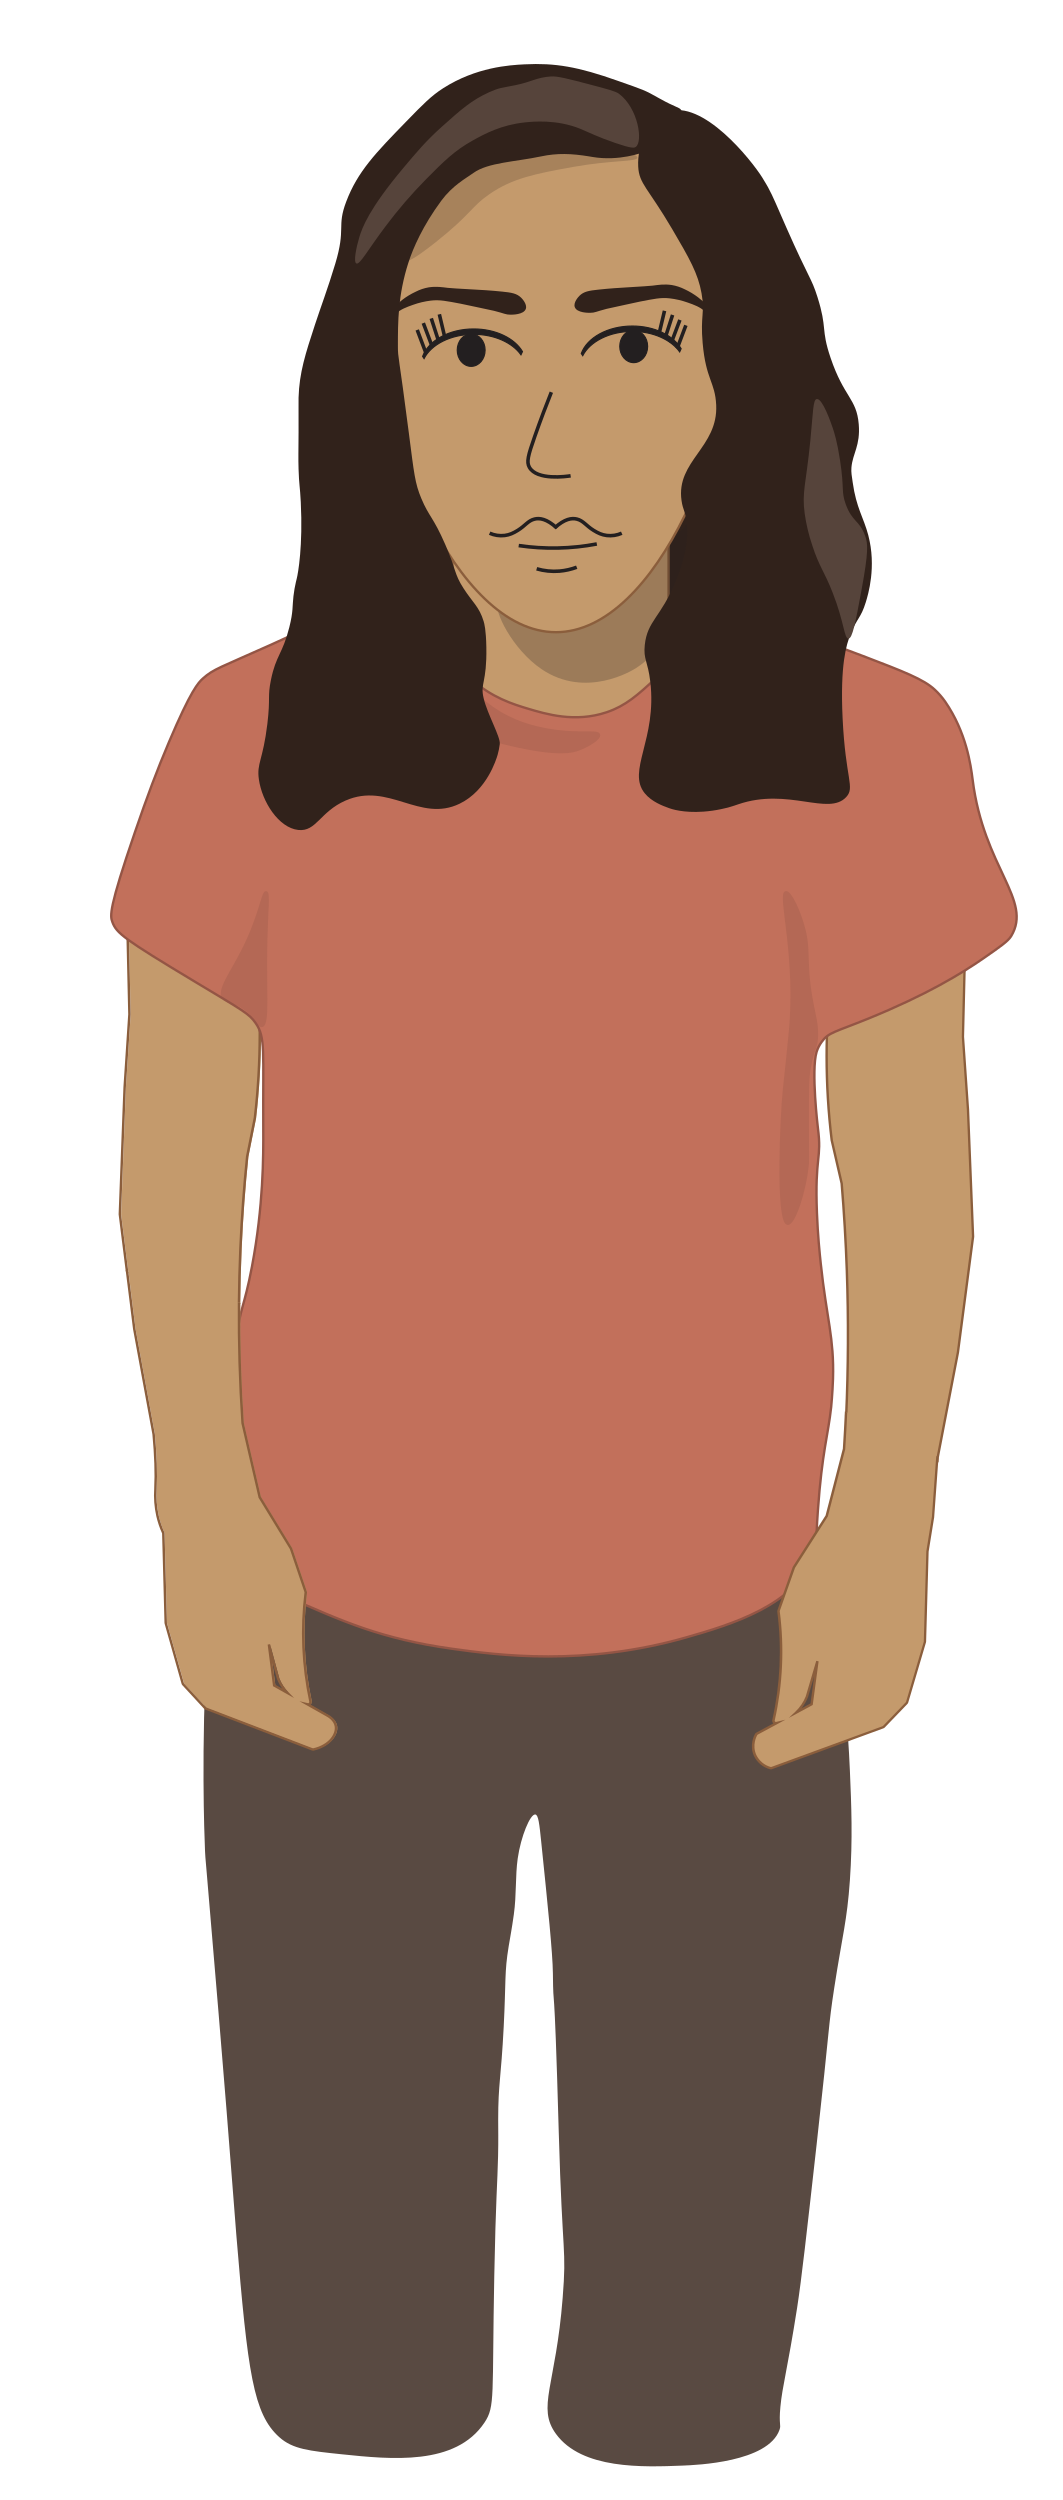
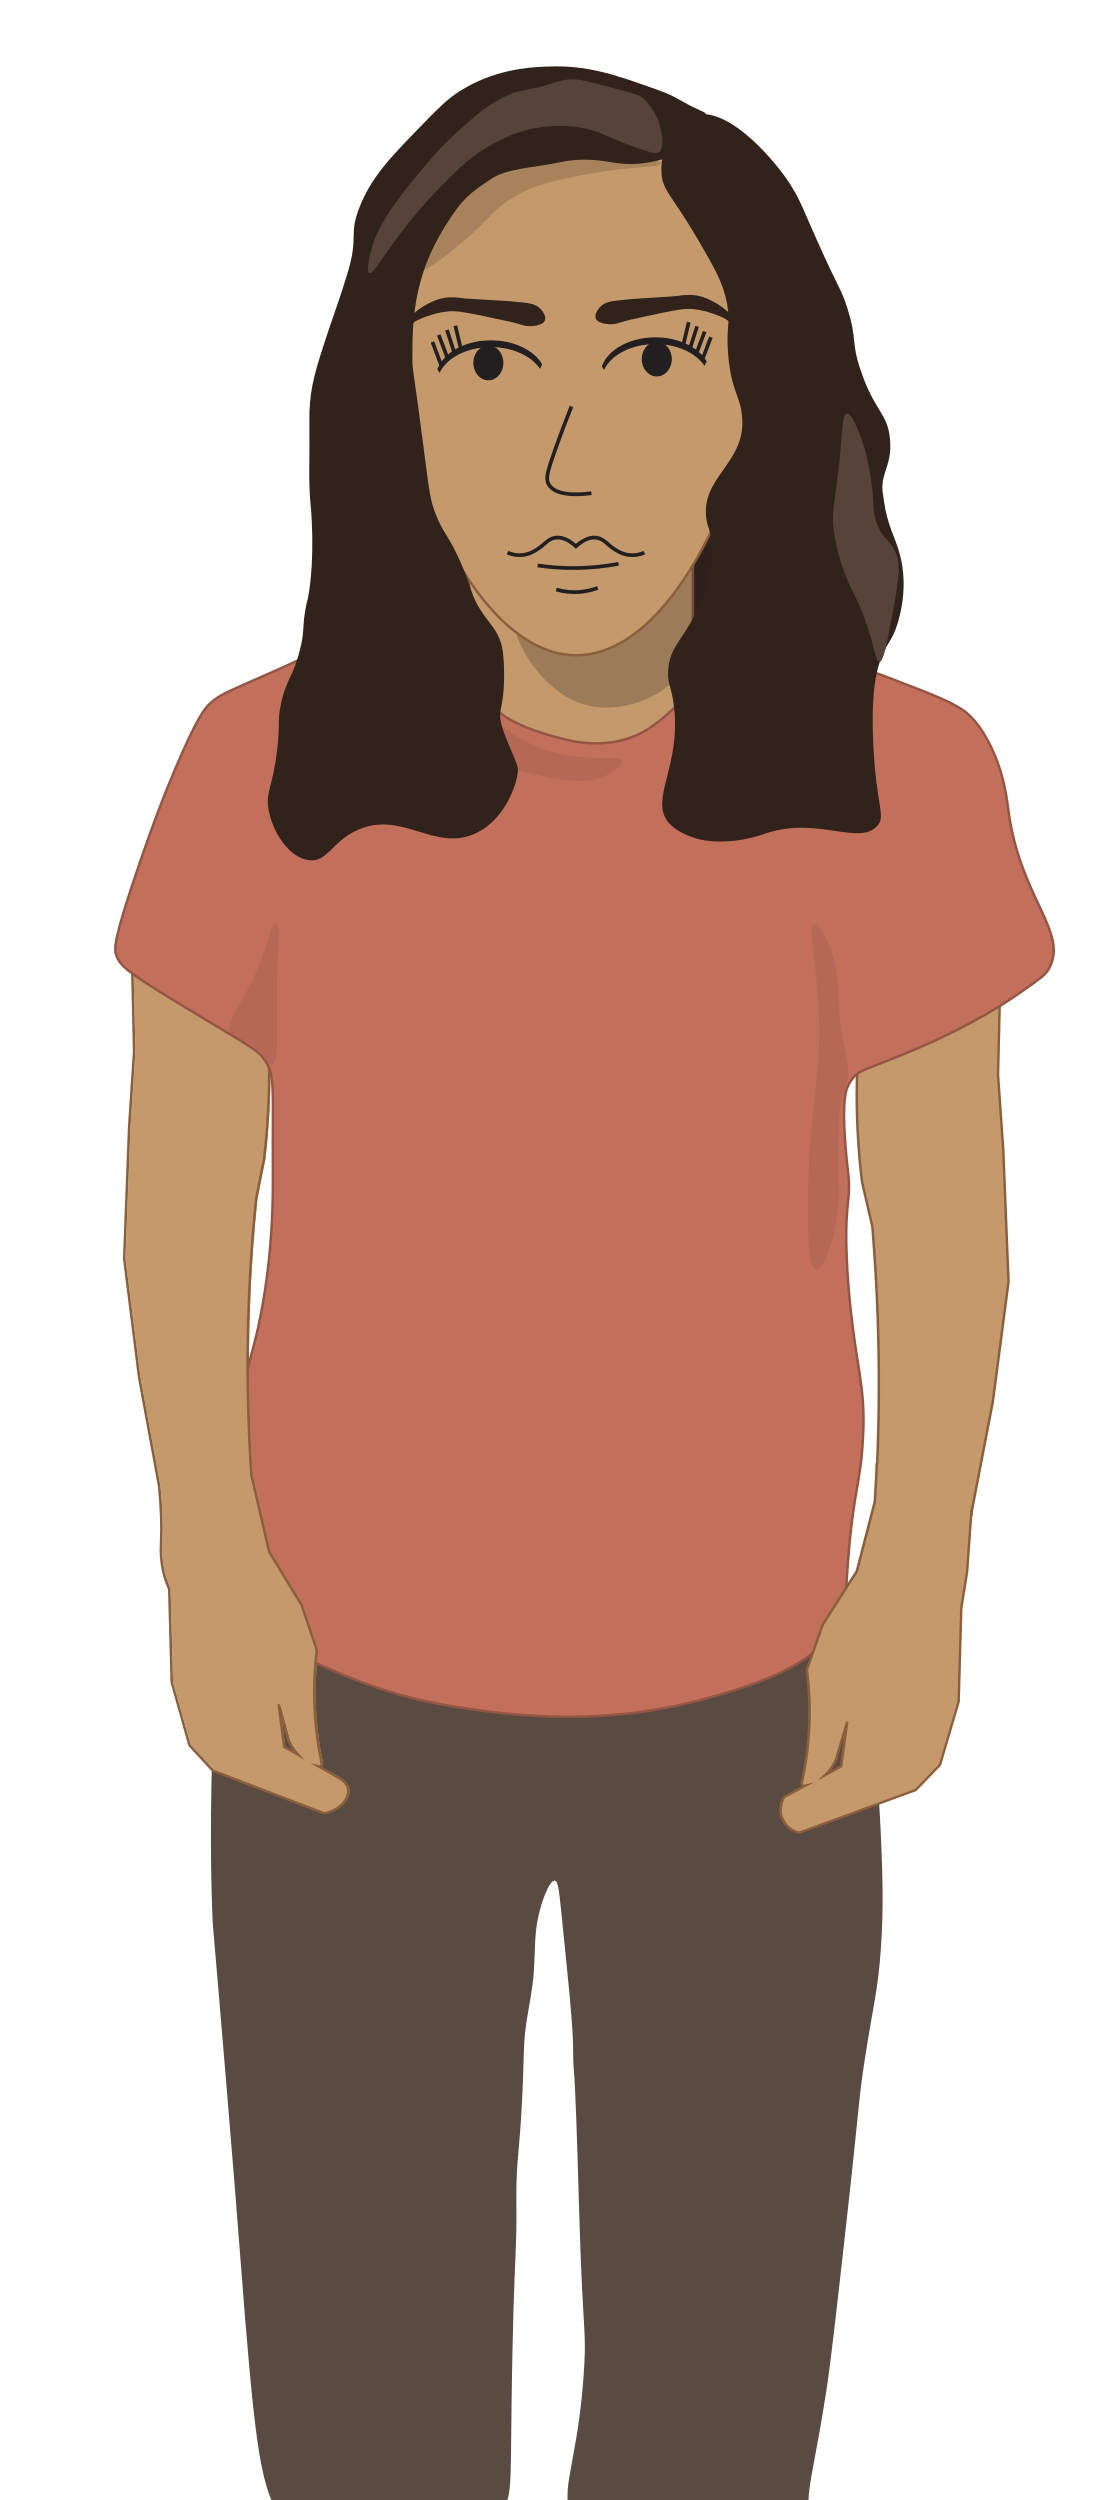
- <svg xmlns="http://www.w3.org/2000/svg" viewBox="0 0 889.06 2091.1">
+ <svg xmlns="http://www.w3.org/2000/svg" viewBox="0 0 889.06 2017.57">
  <defs>
    <style>.cls-1,.cls-12{fill:#31221b;}.cls-2{fill:#594a42;}.cls-3,.cls-4{fill:#c49a6c;}.cls-3{stroke:#8b5e3c;}.cls-10,.cls-11,.cls-3,.cls-6,.cls-8{stroke-miterlimit:10;}.cls-3,.cls-6,.cls-8{stroke-width:2px;}.cls-5{fill:#8b5e3c;}.cls-6{fill:#c2705b;}.cls-6,.cls-8{stroke:#945545;}.cls-10,.cls-7{fill:#231f20;}.cls-7{opacity:0.25;}.cls-8{fill:#945545;opacity:0.3;}.cls-9{fill:#56443b;}.cls-10,.cls-11{stroke:#231f20;}.cls-11{fill:none;stroke-width:3px;}.cls-12{opacity:0.2;}</style>
  </defs>
-   <g id="Layer_3" data-name="Layer 3">
+   <g id="Layer_8" data-name="Layer 8">
    <rect class="cls-1" x="274.26" y="384.74" width="370.76" height="148.61" />
    <path class="cls-2" d="M227.06,1035.72c-3.93,5.32-3.46,11-6.54,28.59-3.32,19-6.26,26.15-9.8,40.86-8.09,33.56-5.77,50.43-11.44,91.91-5.27,38.51-9.19,38-16.35,79.66-2.19,12.77-6.59,40.52-9.81,98-4.93,88.19-2.23,159-1.63,173.62.3,7.26,0-.59,11.34,135.64,3.83,46.21,5.4,65.49,6.64,80.87,6.6,82.1,6.08,79,8.17,104.17,9.63,116.06,14.21,150,36,169.53,11.18,10,24.89,11.46,52.3,14.3,41.21,4.26,95.09,9.84,119.31-26.55,9.06-13.61,6.22-21.45,8.18-122.56,1.23-63.77,2.69-78,3.18-100.26.32-14.48.09-22.22.09-30.46,0-30.4,2.39-34,4.61-77.62,2-39.09.53-45.31,4.18-67.52,1.38-8.41,2.54-14,4.28-26.43,2.36-16.76,1.16-32.12,3.27-47,2.61-18.33,10.46-37.31,14.71-36.77,2.64.33,3.42,8.11,4.9,22.47,5.72,55.28,9.61,93.5,9.81,110.3.45,38.6.78-13.18,4.9,132.76,3.06,108,6.67,95.5,3.27,138.9-5.75,73.5-21.79,91.4-5.63,113.64,21.7,29.85,72.63,27.86,106,26.55,11.44-.45,71.41-2.8,81-29.9,1.58-4.46-.69-4,.75-19.24,1.64-17.43,6-31.71,14-82.88,3.73-24.18,7.93-61.73,16.34-136.85,11.35-101.47,9.55-97.28,14.71-130.73,6.91-44.78,10.69-55.75,13.08-89.87,2.43-34.82,1.25-62.58,0-91.91-1.79-41.76-4.36-50.33-6.54-98-.6-13.12-.83-21.69-.91-28.35-.15-11.07,2.42-15.25-.13-21.65-3-7.63-9.31-11.45-11.79-13.32-12.89-9.69-11.68-33.12-10.4-69.44,0,0,2.76-81-1.29-114.39-3.47-28.54-6.11-28.78-8.17-53.1-2.25-26.45-.6-39-8.17-47-5.62-5.92-12.35-5.15-29.42-4.09-15.79,1-31.7-.24-47.4,2-7.91,1.15-39.6,1.44-103,2-59.95.56-89.92.84-114.41,0-33.23-1.15-67.33,7.38-99.7-2C258.28,1030.39,236.58,1022.83,227.06,1035.72Z" />
    <path class="cls-3" d="M468.83,616.08h0c-49.72,0-90.39-32.72-90.39-103.78V443.47c0-71.06,40.67-129.21,90.39-129.21h0c49.71,0,90.39,58.15,90.39,129.21V512.3C559.22,583.36,518.54,616.08,468.83,616.08Z" />
    <path class="cls-4" d="M163.6,1096.85c12.24-6.7,24.48-6.39,37.33-6.11q.21-23.31,1.22-46.5c1.13-25.55,3-51.41,5.65-76.87l6.45-32.28a1,1,0,0,0,0-.17,610.91,610.91,0,0,0,4.06-70.23,610.91,610.91,0,0,0-4.06-70.23A2,2,0,0,0,213,792.8L109.8,758.7a1.9,1.9,0,0,0-.58-.09,1.83,1.83,0,0,0-1.15.4,2,2,0,0,0-.76,1.64l2,87.85-4,61-4,105.88a2,2,0,0,0,0,.34l6.09,48.6c11.58,9.4,24.87,17.32,37.45,24.55C150,1091.85,156.29,1099.85,163.6,1096.85Z" />
    <path class="cls-5" d="M101.25,1015.58a1.21,1.21,0,0,1,0-.19l4.05-105.85,4-61.07-2-87.84a1.05,1.05,0,0,1,.38-.85.77.77,0,0,1,.49-.17.85.85,0,0,1,.23,0l103.16,34.1a1,1,0,0,1,.62.83,611.4,611.4,0,0,1,4.06,70.12,611.62,611.62,0,0,1-4.07,70.21l-6.46,32.37c-2.63,25.49-4.53,51.37-5.66,76.93q-1,23.17-1.22,46.52l2.09,0q.21-23.29,1.22-46.48c1.12-25.52,3-51.36,5.63-76.72l6.45-32.28a2.17,2.17,0,0,0,0-.25,612.69,612.69,0,0,0,4.06-70.34,612.82,612.82,0,0,0-4.06-70.34,3,3,0,0,0-2-2.5L109.1,757.75a3,3,0,0,0-2.73.48,3,3,0,0,0-1.15,2.45l2,87.75-4,61-4,105.88a2.79,2.79,0,0,0,0,.5l5.95,47.53c.77.64,1.55,1.27,2.34,1.9Z" />
    <path class="cls-4" d="M809.64,928.11l-4.22-60.92,2.11-87.84a2,2,0,0,0-2.6-2L697,811.49a2,2,0,0,0-1.39,1.66,583.75,583.75,0,0,0,0,140.46,1.55,1.55,0,0,0,0,.21l8.32,36c2,24.21,3.47,48.79,4.32,73.07,1.43,40.49,1.22,81.43-.59,122.11,23.48,11.31,44.35,28.84,72,35.29,1.54,0,2.82,1.06,4.24,2.23l.23-3.31s16.92-87.89,16.93-87.93l12.69-96.91a1.93,1.93,0,0,0,0-.34Z" />
    <path class="cls-5" d="M810.64,928l-4.22-60.83,2.11-87.84a3,3,0,0,0-1.2-2.47,3,3,0,0,0-2.71-.46l-107.9,34.09a3,3,0,0,0-2.07,2.5,584.46,584.46,0,0,0,0,140.71,1.55,1.55,0,0,0,.06.31L703,990c2,24.17,3.46,48.72,4.31,73,1.42,40.31,1.22,81.08-.57,121.6l2,.94c1.83-40.84,2-82,.61-122.61-.85-24.3-2.31-48.9-4.33-73.13l-8.34-36.16a.34.34,0,0,1,0-.1,581.77,581.77,0,0,1,0-140.22,1,1,0,0,1,.69-.83l107.9-34.1a1,1,0,0,1,.9.16,1,1,0,0,1,.4.82l-2.11,87.94,4.22,60.89,4.24,105.94a.91.91,0,0,1,0,.17l-12.69,96.85c-.08.46-16.75,87.06-16.92,87.93l-.19,2.74c.61.47,1.22,1,1.89,1.52l.28-3.94c16.9-87.85,16.91-87.89,16.92-87.93l12.69-96.91a2.9,2.9,0,0,0,0-.51Z" />
    <path class="cls-6" d="M365.38,526.83c15.28,12.81,8.83,22.44,28.4,40.73,17.1,16,36,21.64,47.34,25.07,15.78,4.74,39.88,12,66.28,3.13,16-5.38,25.81-14.31,41-28.2,0,0,9.81-9,41-47a299.49,299.49,0,0,1,47.34,3.13c31.32,4.59,53.56,13,85.21,25.07,33.8,12.94,50.7,19.41,60,28.2a62.69,62.69,0,0,1,8.6,9.9c17.78,25.78,21.45,53.19,23,65.3,9.24,73.84,50.56,100.72,32.19,130.91-2.53,4.16-9.35,8.9-23,18.39-18.14,12.62-47.87,30.78-96.52,50.56C698,863.49,693,863.46,687.29,871.48a28.37,28.37,0,0,0-4.25,8.36c-4.72,15.72,1.1,63.71,1.1,63.71,3.41,26.45-2.7,22.66-.82,70.87.75,19.27,2.27,33.74,3.2,42.53,4.92,46.1,11.32,62.19,10.24,96.52-.37,11.63-1.53,23.41-1.53,23.41-2.6,23.84-7.6,37.29-11.09,86.26-2.17,30.38-.61,30.27-3.16,37.6-14.52,41.68-69.58,58.16-107.3,68.93-84.95,24.24-156.71,14.88-195.68,9.4-58.62-8.25-90.39-22.35-138.86-43.87-30.3-13.44-43.8-22.32-50.5-37.6-11-25.06,8.81-39,12.63-90.86,2.89-39.37-7.58-44-3.16-87.73,2.53-25,6.1-25,12.63-59.53,9.63-51,9.6-91.89,9.46-115.93-.37-64.93,2-75.74-6.31-87.73-5.48-7.93-9.61-9.89-50.49-34.47C103.3,785.23,97.47,780.59,94,771.22,92,766,91,759.86,112.9,696c10.43-30.41,18.41-51.63,28.4-75.2,18.5-43.63,24.63-49.85,28.41-53.26,9-8.09,14.5-9.18,56.81-28.2,39.76-17.87,34.48-16.73,41-18.8C275.3,518.11,333.17,499.82,365.38,526.83Z" />
    <path class="cls-4" d="M707.73,1181q-.69,15.49-1.69,30.91L691.54,1268l-27.33,42.81a1.5,1.5,0,0,0-.2.4l-12.7,35.9a2,2,0,0,0-.1.92,261.52,261.52,0,0,1-4.19,90.83,2,2,0,0,0,.54,1.86,2,2,0,0,0,1.41.58,2.3,2.3,0,0,0,.45,0l.34-.09-16.55,8.94a1.92,1.92,0,0,0-.79.78c-.5.88-4.76,8.87-.77,17.53a20,20,0,0,0,12.57,10.51,2.24,2.24,0,0,0,.52.06,2,2,0,0,0,.68-.12l93.09-34.09a2.16,2.16,0,0,0,.76-.49l19-19.75a2,2,0,0,0,.48-.82l14.81-50.25a2.09,2.09,0,0,0,.08-.51l2.11-75.24,4.67-29,0-.18,3.52-50c-1.42-1.17-2.7-2.23-4.24-2.23C752.08,1209.86,731.21,1192.33,707.73,1181Zm-28.87,244.44-12.92,7a37.15,37.15,0,0,0,9-13.36l.06-.17,8.7-29.45Z" />
    <path class="cls-5" d="M779.48,1268.58l-4.68,29-2.12,75.37a1.09,1.09,0,0,1,0,.26l-14.81,50.25a1.06,1.06,0,0,1-.24.41l-19,19.74a1.19,1.19,0,0,1-.38.25l-93.09,34.09a1,1,0,0,1-.6,0,18.93,18.93,0,0,1-11.92-10c-3.79-8.21.25-15.78.73-16.62a1,1,0,0,1,.39-.39L657,1438.41l-7.78,1.86a1,1,0,0,1-1.2-1.19,262.67,262.67,0,0,0,4.22-91.18,1,1,0,0,1,0-.46l12.7-35.89a1,1,0,0,1,.1-.21l27.33-42.8.09-.13L707,1212.18l0-.18q1-15.23,1.67-30.51l-2-.94q-.71,15.65-1.7,31.22l-14.44,55.83-27.25,42.67a3.45,3.45,0,0,0-.3.61l-12.69,35.89a3,3,0,0,0-.15,1.39,260.46,260.46,0,0,1-4.18,90.48,3,3,0,0,0,.81,2.79l.12.11-14.24,7.68a2.93,2.93,0,0,0-1.18,1.16c-.53.93-5,9.33-.81,18.45A21.06,21.06,0,0,0,644,1479.89a3.29,3.29,0,0,0,.76.09,3.08,3.08,0,0,0,1-.18l93.09-34.1A3.1,3.1,0,0,0,740,1445l19-19.74a3,3,0,0,0,.71-1.24l14.82-50.24a3.34,3.34,0,0,0,.12-.77l2.11-75.17,4.66-28.91a1.24,1.24,0,0,0,0-.27L785,1219.3c-.67-.52-1.28-1-1.89-1.52Z" />
    <path class="cls-5" d="M674.05,1418.62l0,.09a36.41,36.41,0,0,1-8.76,13l-5.58,5.25,20.1-10.85,4.92-36.51-2-.42Zm3.88,6.2-7.36,4a38.59,38.59,0,0,0,5.31-9.36l.09-.25,5-17Z" />
    <path class="cls-4" d="M282,1443.64c-.9-4.92-5.46-7.92-8-9.23l-15.8-8.92.34.07a1.83,1.83,0,0,0,.4,0,1.92,1.92,0,0,0,1.36-.6,2.08,2.08,0,0,0,.5-1.84,273,273,0,0,1-4-90.83,2.11,2.11,0,0,0-.1-.93l-12.13-35.89a2.17,2.17,0,0,0-.19-.41l-26.12-42.79-14.31-61.89c-2.26-33.39-3.25-67.11-3-100.69-12.85-.28-25.09-.59-37.33,6.11-7.31,3-13.58-5-18.8-8-12.58-7.23-25.87-15.15-37.45-24.55l6,48.31s16.19,88,16.19,88c1.63,17.55,2.14,32.77,1.51,45.25l0,.4a79,79,0,0,0,1.71,22.58,75.74,75.74,0,0,0,4.88,14.51l2,75a2.17,2.17,0,0,0,.08.51L153.91,1408a2,2,0,0,0,.46.82l18.2,19.74a1.85,1.85,0,0,0,.72.49l89,34.1a1.92,1.92,0,0,0,.66.12,1.75,1.75,0,0,0,.4,0C276.53,1460.31,283.29,1450.78,282,1443.64Zm-51.67-33.87-4.41-34.24,7.76,28.48a2.25,2.25,0,0,0,.08.24,36.85,36.85,0,0,0,7.68,11.79Z" />
    <path class="cls-5" d="M282,1443.47c-1-5.34-5.78-8.52-8.52-9.92l-13.63-7.7.17-.17a3,3,0,0,0,.75-2.71,272.19,272.19,0,0,1-4-90.52,2.91,2.91,0,0,0-.14-1.34l-12.13-35.9a3.32,3.32,0,0,0-.29-.6l-26-42.66-14.25-61.66c-2.26-33.35-3.24-67-3-100.53l-2.09,0c-.28,33.61.71,67.35,3,100.78l14.33,62,0,.15,26.2,42.93a.81.81,0,0,1,.1.21l12.14,35.89a1.2,1.2,0,0,1,0,.5,273.89,273.89,0,0,0,4,91.15,1.09,1.09,0,0,1-.25,1,.79.79,0,0,1-.75.25l-7.17-1.67,21.91,12.37c2.44,1.25,6.66,4,7.49,8.52,1.22,6.7-5.26,15.66-17.86,18.47a.71.71,0,0,1-.43,0l-89-34.09a.86.86,0,0,1-.33-.23l-18.2-19.74a1,1,0,0,1-.24-.42l-14.16-50.25a2.51,2.51,0,0,1,0-.27l-2-75.15-.08-.18a74.5,74.5,0,0,1-4.83-14.32,78.4,78.4,0,0,1-1.68-22.32l0-.41c.63-12.51.12-27.79-1.53-45.47l-16.17-87.9-5.92-47.24c-.79-.63-1.57-1.26-2.34-1.9l6.18,49.38s0,.06,16.18,87.93c1.63,17.5,2.14,32.68,1.51,45.11l0,.4a80.32,80.32,0,0,0,1.73,22.84,76.74,76.74,0,0,0,4.87,14.52l2,74.76a3.09,3.09,0,0,0,.12.74l14.16,50.25a3,3,0,0,0,.68,1.23l18.2,19.74a3,3,0,0,0,1.12.75l89,34.1a2.91,2.91,0,0,0,1,.19,2.7,2.7,0,0,0,.63-.07C276.32,1461.15,283.36,1451.06,282,1443.47Z" />
    <path class="cls-5" d="M228.3,1410.38l17.8,10-4.95-5.07a36,36,0,0,1-7.47-11.47s0-.09-.05-.13l-7.75-28.48-2,.37,4.41,34.24Zm3.31-6.11a3.4,3.4,0,0,0,.12.34,38.47,38.47,0,0,0,4.3,7.81l-5.78-3.26-2.42-18.77Z" />
    <path class="cls-7" d="M416.38,503.29c-3.93,7.18,12.32,40,36.69,56.47,37,25,75.89,1,78.66-.77,22.85-14.65,34.14-38,46.17-62.95,16.36-33.91,28.6-77.36,22.58-82.62-3.27-2.86-10,7.26-42.1,43-34.39,38.33-41.2,42.94-46.33,45.91a91.22,91.22,0,0,1-55.17,11.9C431.87,511.22,419.37,497.82,416.38,503.29Z" />
    <path class="cls-8" d="M393.49,581c4.68-2.67,11,8.42,30.64,18.39,17.31,8.78,33.91,11.09,41.63,12.1C487,614.26,500,611,501,614.55c.86,3.15-8.37,9.09-16.85,12.25-5.26,2-16.25,5.28-53.62-3.06-24.25-5.41-28.65-8.13-32.18-12.26C389.4,601,388.36,583.93,393.49,581Z" />
-   </g>
-   <g id="Layer_8" data-name="Layer 8">
    <path class="cls-3" d="M617.44,243.8c0,119.33-68.25,285-152.44,285S312.56,363.13,312.56,243.8s68.25-160,152.44-160S617.44,124.47,617.44,243.8Z" />
    <path class="cls-1" d="M569.33,99.77c.63-1.71,1.8-5.15.28-7.9-1.08-2-5.15-2.32-17.26-9.12-14.17-8-13.44-7.28-35.43-15.09-33.55-11.94-52.75-15.11-78-13.85-12.94.64-40.58,2.35-68.15,19.92-10,6.38-16.9,13.44-30.64,27.57-25.93,26.65-41,42.14-50.56,67.41-8.06,21.31,0,21.66-9.2,52.09-6.07,20.14-12.22,36.43-16.85,50.56-8.07,24.66-13.16,40.2-13.79,61.29-.16,5.6.13,6.61,0,29.1-.09,16.48-.28,21.39,0,30.65.42,13.56,1.17,14,1.85,27.56,1.85,36.5-2.22,59.55-3.43,64.24-.16.62-1,3.85-1.81,8.34-.33,1.85-.64,3.93-.9,6.25-1,8.57-.06,12.41-3.45,25.89-5.7,22.65-11.09,23.15-15.34,43.9-3,14.63-.35,14.5-3,36.77-3.73,30.9-9.05,32.89-7.13,46.45,2.66,18.9,16.59,40.59,32.91,42.41,15.14,1.69,18-15,39.42-24.51,36.1-16,62.32,18.74,95.65,2.52,22.78-11.08,30.59-37.06,31.72-40.82a59.85,59.85,0,0,0,1.81-9c.69-6.12-10.32-24.82-13.52-38.46-3-12.67,2.83-12.34,2.29-42.59-.25-14.63-1.7-19.81-2.29-21.75-3.65-12.11-9.34-15.82-16.85-27.58-8-12.46-5.8-14.9-15.32-36.77-9.93-22.8-13.55-23.08-19.92-38.3-5.36-12.81-6-20.36-10.5-55.16-8.46-66-9.09-61.78-9.1-72,0-20.68,0-42.7,8.75-70,4-12.42,12.13-31,27.52-51.87,9.5-12.87,20.52-18.66,27-23.33,12-8.67,35.5-9.32,56.22-13.72,13.86-2.95,25.54-2.49,40.81,0,1.19.19,1.46.26,2.17.38,22.75,3.94,42.55-3.82,42.55-3.82C556.06,120.17,566.51,107.35,569.33,99.77Z" />
    <path class="cls-9" d="M298.19,220.41c2.91,1,9.42-11.31,24.13-30.88a386.86,386.86,0,0,1,34.23-39.8c14.71-14.8,23.52-23.68,38.91-32.25,10-5.55,23.73-13,43.58-15.1,6.53-.68,26.63-2.76,46.69,5.49,5.69,2.34,13.9,6.56,28.79,11.67,13.64,4.68,15.81,4.25,17.12,3.43,6.44-4,2.31-32.51-14-44.61-2.67-2-9.91-3.91-24.29-7.7-18-4.73-27.07-7.09-32.51-6.71-12.34.87-15.66,4.43-30,7.35-11.12,2.26-13.14,2-21.36,5.69-15.05,6.76-23.86,14.65-39.69,28.82-13.44,12-21.54,21.71-32.68,35-28.3,33.78-34.1,49.39-36.57,57.64C298,206.91,295.39,219.47,298.19,220.41Z" />
    <ellipse class="cls-10" cx="394.11" cy="292.87" rx="11.64" ry="13.55" />
    <path class="cls-10" d="M396.17,279.63c17.41,0,32.45,7,39.61,17.13A25.06,25.06,0,0,0,437,294.1c-6.58-11.11-22.36-18.94-40.79-18.94-20.58,0-37.86,9.76-42.71,22.95.37.61.76,1.21,1.18,1.8C360.71,288.1,377,279.63,396.17,279.63Z" />
    <ellipse class="cls-10" cx="530.05" cy="289.75" rx="11.64" ry="13.55" />
    <path class="cls-10" d="M528.93,277.2c17.41,0,32.45,7,39.61,17.13a25.06,25.06,0,0,0,1.18-2.66c-6.58-11.12-22.36-18.94-40.79-18.94-20.58,0-37.86,9.75-42.71,22.95.37.61.76,1.21,1.18,1.8C493.47,285.66,509.77,277.2,528.93,277.2Z" />
    <line class="cls-11" x1="348.98" y1="275.96" x2="356.27" y2="295.3" />
    <line class="cls-11" x1="354.08" y1="270.25" x2="361.38" y2="289.59" />
    <line class="cls-11" x1="573.69" y1="272.14" x2="566.39" y2="291.48" />
    <line class="cls-11" x1="568.69" y1="267.61" x2="561.39" y2="286.95" />
    <line class="cls-11" x1="360.73" y1="266.32" x2="367.11" y2="286.13" />
    <line class="cls-11" x1="367.48" y1="262.89" x2="372.33" y2="283.32" />
    <line class="cls-11" x1="562.57" y1="263.41" x2="556.19" y2="283.22" />
    <line class="cls-11" x1="555.82" y1="259.98" x2="550.98" y2="280.41" />
    <path class="cls-11" d="M461.17,328.05c-4.06,10.16-8.79,22.53-13.79,36.77-5.78,16.46-7.08,21.6-4.6,26,6.3,11.26,31.08,7.69,34.51,7.17" />
    <path class="cls-11" d="M433.87,456.34A196.72,196.72,0,0,0,499.2,455" />
    <path class="cls-11" d="M448.89,475.76A52.8,52.8,0,0,0,468,477.7a55,55,0,0,0,14.39-3.24" />
    <path class="cls-11" d="M465.71,441.62c-8.43-7.79-14.47-8.44-18.52-7.46-5.57,1.33-7.77,5.56-14.16,9.49-3.7,2.28-6.74,3.71-10.91,4.25a24.08,24.08,0,0,1-12.57-1.9" />
    <path class="cls-11" d="M463.89,441.62c8.43-7.79,14.48-8.44,18.52-7.46,5.58,1.33,7.77,5.56,14.16,9.49,3.71,2.28,6.74,3.71,10.92,4.25a24.06,24.06,0,0,0,12.56-1.9" />
    <path class="cls-1" d="M533.82,139.34c.78,14.57,8,17.51,28.47,52.35,14.33,24.43,21.56,37,24.51,53.63s-1.09,18.6.92,41.56c2.69,30.79,10.41,32.42,11.33,51.89,1.68,35.45-33.67,46.77-29,79.87,1.19,8.45,3.48,9.08,4.51,19.72.61,6.25,1.35,21.82-9.19,47.49-12.62,30.73-23.88,33.26-26.05,53.62-1.29,12.19,2.53,13.25,4.6,30.65,5.78,48.52-19.85,74.69-4.6,93.45,5.77,7.09,15.29,10.57,19.92,12.26,2.27.83,12.12,4.26,29.11,3.06a109.85,109.85,0,0,0,29.11-6.13c41.76-14.33,75.52,10.08,90.39-6.12,7.47-8.15-.64-14.77-3.06-65.88-2.14-45.09,3.15-61.61,6.64-70.33,5.48-13.68,8.6-13.21,12.75-26.7,1.9-6.21,9.08-29.55,2.06-56.18-3.88-14.71-10-22.61-13-44-.78-5.55-1.39-8.34-1.07-12.41.93-11.81,7.62-18.28,6.12-36.31-1.8-21.71-12.31-22.26-23.58-55.59-8.32-24.61-2.5-24.05-10.95-50.78-5.21-16.48-6.63-14.18-26.11-58.33-7.69-17.43-10.83-25.4-15.27-33.55,0,0-2.41-4.28-4.94-8.31-8.72-13.87-49.69-66-79.72-54.62C542.1,99.54,532.87,121.66,533.82,139.34Z" />
    <path class="cls-9" d="M696.46,357.79c1.28,3.71,3.82,11.64,6.22,27.45,3.65,24,.82,25.63,4.67,36.37,5.44,15.17,11.66,13.48,16.34,26.76,2.21,6.26,2.94,12.62-3.11,45.29-5,27-7.56,40.47-10.89,40.49-3.66,0-3.41-13.39-13.23-38.43-7-17.94-11.37-21.78-17.12-39.8a147.49,147.49,0,0,1-6.23-26.08c-2.5-18.5,1-24.14,4.67-61.07,2.4-24.27,2.15-34.59,5.45-35C688,333.19,695,353.55,696.46,357.79Z" />
    <path class="cls-1" d="M480.75,256.82c1.72,5,11.69,4.85,12.91,4.83,4,0,4.79-1,13.69-3.3,1-.27,1.17-.3,14.67-3.22l13.14-2.84c11.74-2.27,17.63-3.59,25-2.73a68.59,68.59,0,0,1,15,3.49c5.69,2,10.24,3.63,14.62,7.55,7,6.24,8.38,13.7,9.63,13.24,1.1-.41.86-6.49-1.87-11.47-1.12-2-2.68-3.59-5.8-6.71a68.94,68.94,0,0,0-7.75-6.9A61.11,61.11,0,0,0,572.79,242a38.83,38.83,0,0,0-11-3.62c-6.39-.88-10.93-.1-15.89.53-2.48.31-9,.69-21.93,1.49-5.48.34-13.13.75-23.45,1.86-7.88.84-12.23,1.55-15.85,5.15C484.23,247.84,479.37,252.79,480.75,256.82Z" />
    <path class="cls-1" d="M439.82,258.33c-1.69,5-11.66,4.9-12.89,4.89-4,0-4.79-1-13.7-3.24-1-.27-1.17-.29-14.68-3.15l-13.16-2.78c-11.75-2.21-17.65-3.51-25-2.61a68.43,68.43,0,0,0-15,3.56c-5.68,2-10.22,3.68-14.59,7.62-6.93,6.27-8.31,13.74-9.57,13.28-1.1-.4-.89-6.48,1.82-11.47,1.11-2,2.66-3.61,5.76-6.74a69.23,69.23,0,0,1,7.73-6.93A60.11,60.11,0,0,1,347.72,244a38.27,38.27,0,0,1,11-3.67c6.39-.91,10.94-.15,15.9.45,2.47.3,9,.65,21.94,1.39,5.48.31,13.13.68,23.46,1.74,7.88.81,12.23,1.5,15.86,5.08C436.3,249.36,441.19,254.29,439.82,258.33Z" />
    <path class="cls-12" d="M533.18,131.94c-.27,3.48-21.08,1.84-53.63,7.66-32.29,5.79-51.13,9.59-70.47,23-14.95,10.35-14.52,16-44.43,39.83-21.15,16.82-23.82,15.93-24.51,15.32s-1.44-3.36,19.91-38.3c17.5-28.64,21.68-33.06,26.05-36.77,10.74-9.13,20.95-12.56,33.7-16.85,31.3-10.53,58.29-6.87,75.07-4.6C510.94,123.39,533.45,128.31,533.18,131.94Z" />
    <path class="cls-8" d="M222.63,746.3c2.5.48.61,14.29,0,41.37-.94,41.68,2.16,69.29-3.53,70.47-3.53.74-5.45-9.77-18.38-16.85-7.92-4.33-11.26-2.78-13.79-6.13-5-6.58,5.79-20.27,15.79-39.83C217.71,766,219.57,745.71,222.63,746.3Z" />
    <path class="cls-8" d="M657.27,746.3c3.6-.86,11.55,15.9,15.32,30.64,3,11.59,2.53,18.68,3.07,30.65a190.67,190.67,0,0,0,2.08,21.76c3.49,21.79,5.74,25,5.58,36.45s-3.16,10.53-6.13,27.58c-1.43,8.2-1.61,13.47-1.53,50.56.06,28,.16,27.28,0,29.11-2.22,24.31-11.67,51.22-16.85,50.56-9.25-1.19-5.39-90.15-3.07-111.84.13-1.24,1.2-11,2.59-24.56,1.09-10.67,1.68-16.92,2-19.87C667.53,802.12,650.92,747.83,657.27,746.3Z" />
  </g>
</svg>
